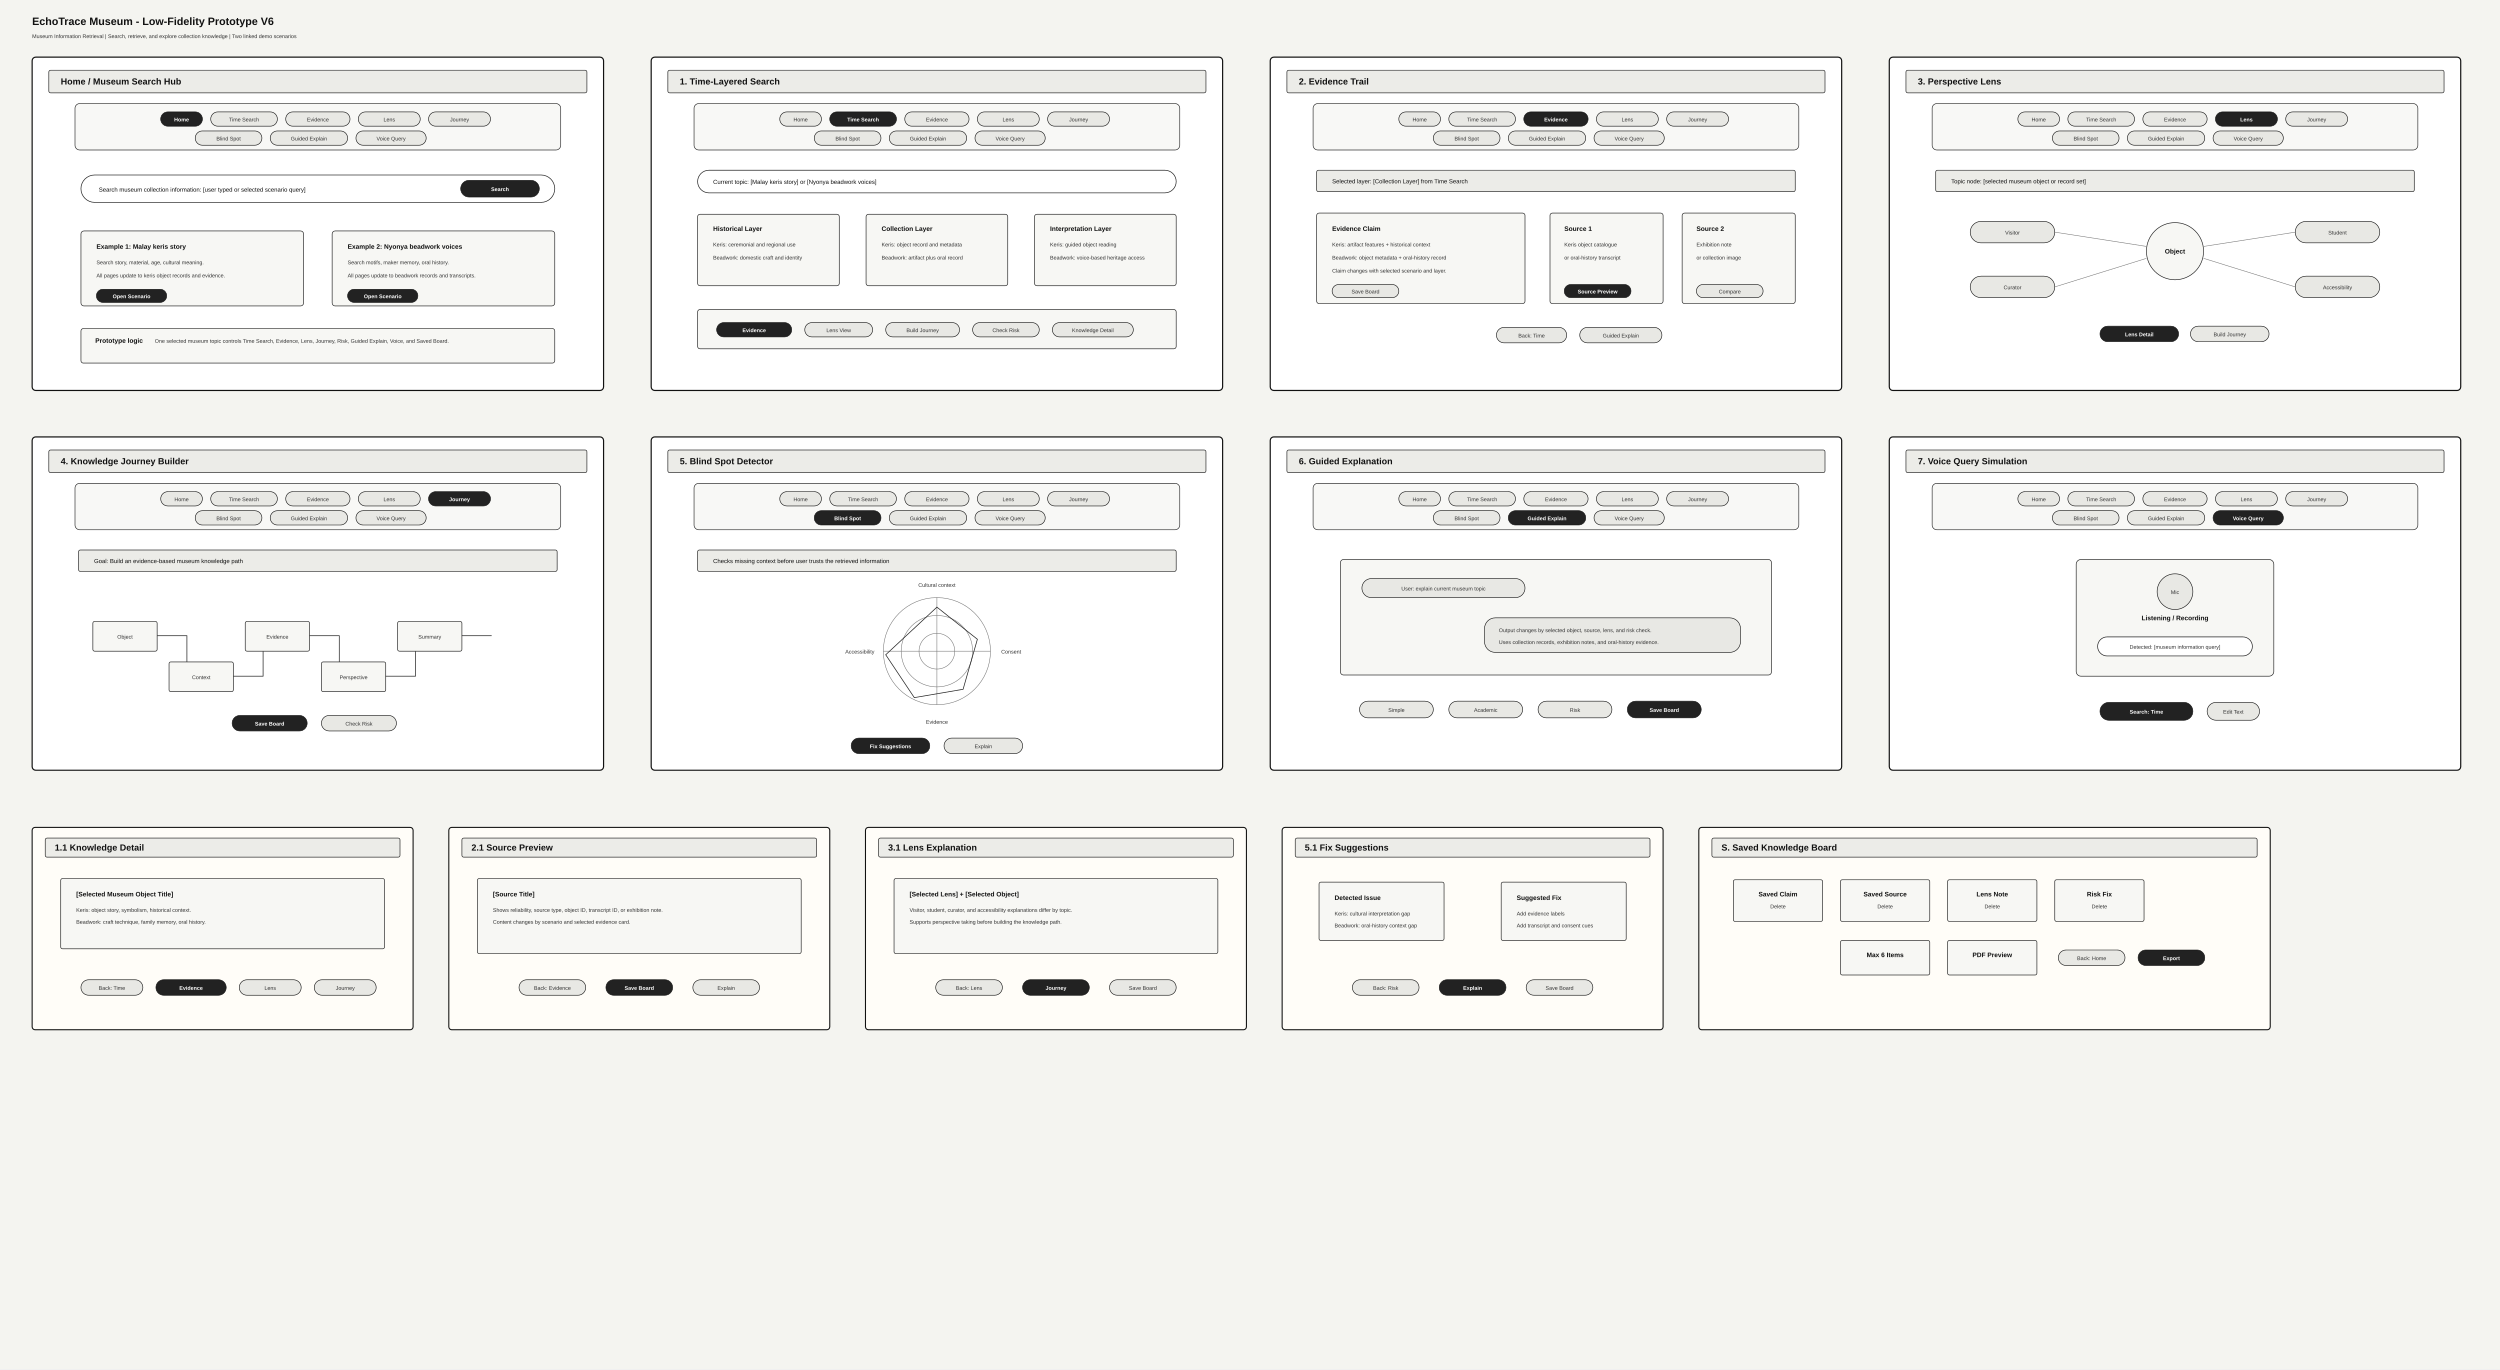
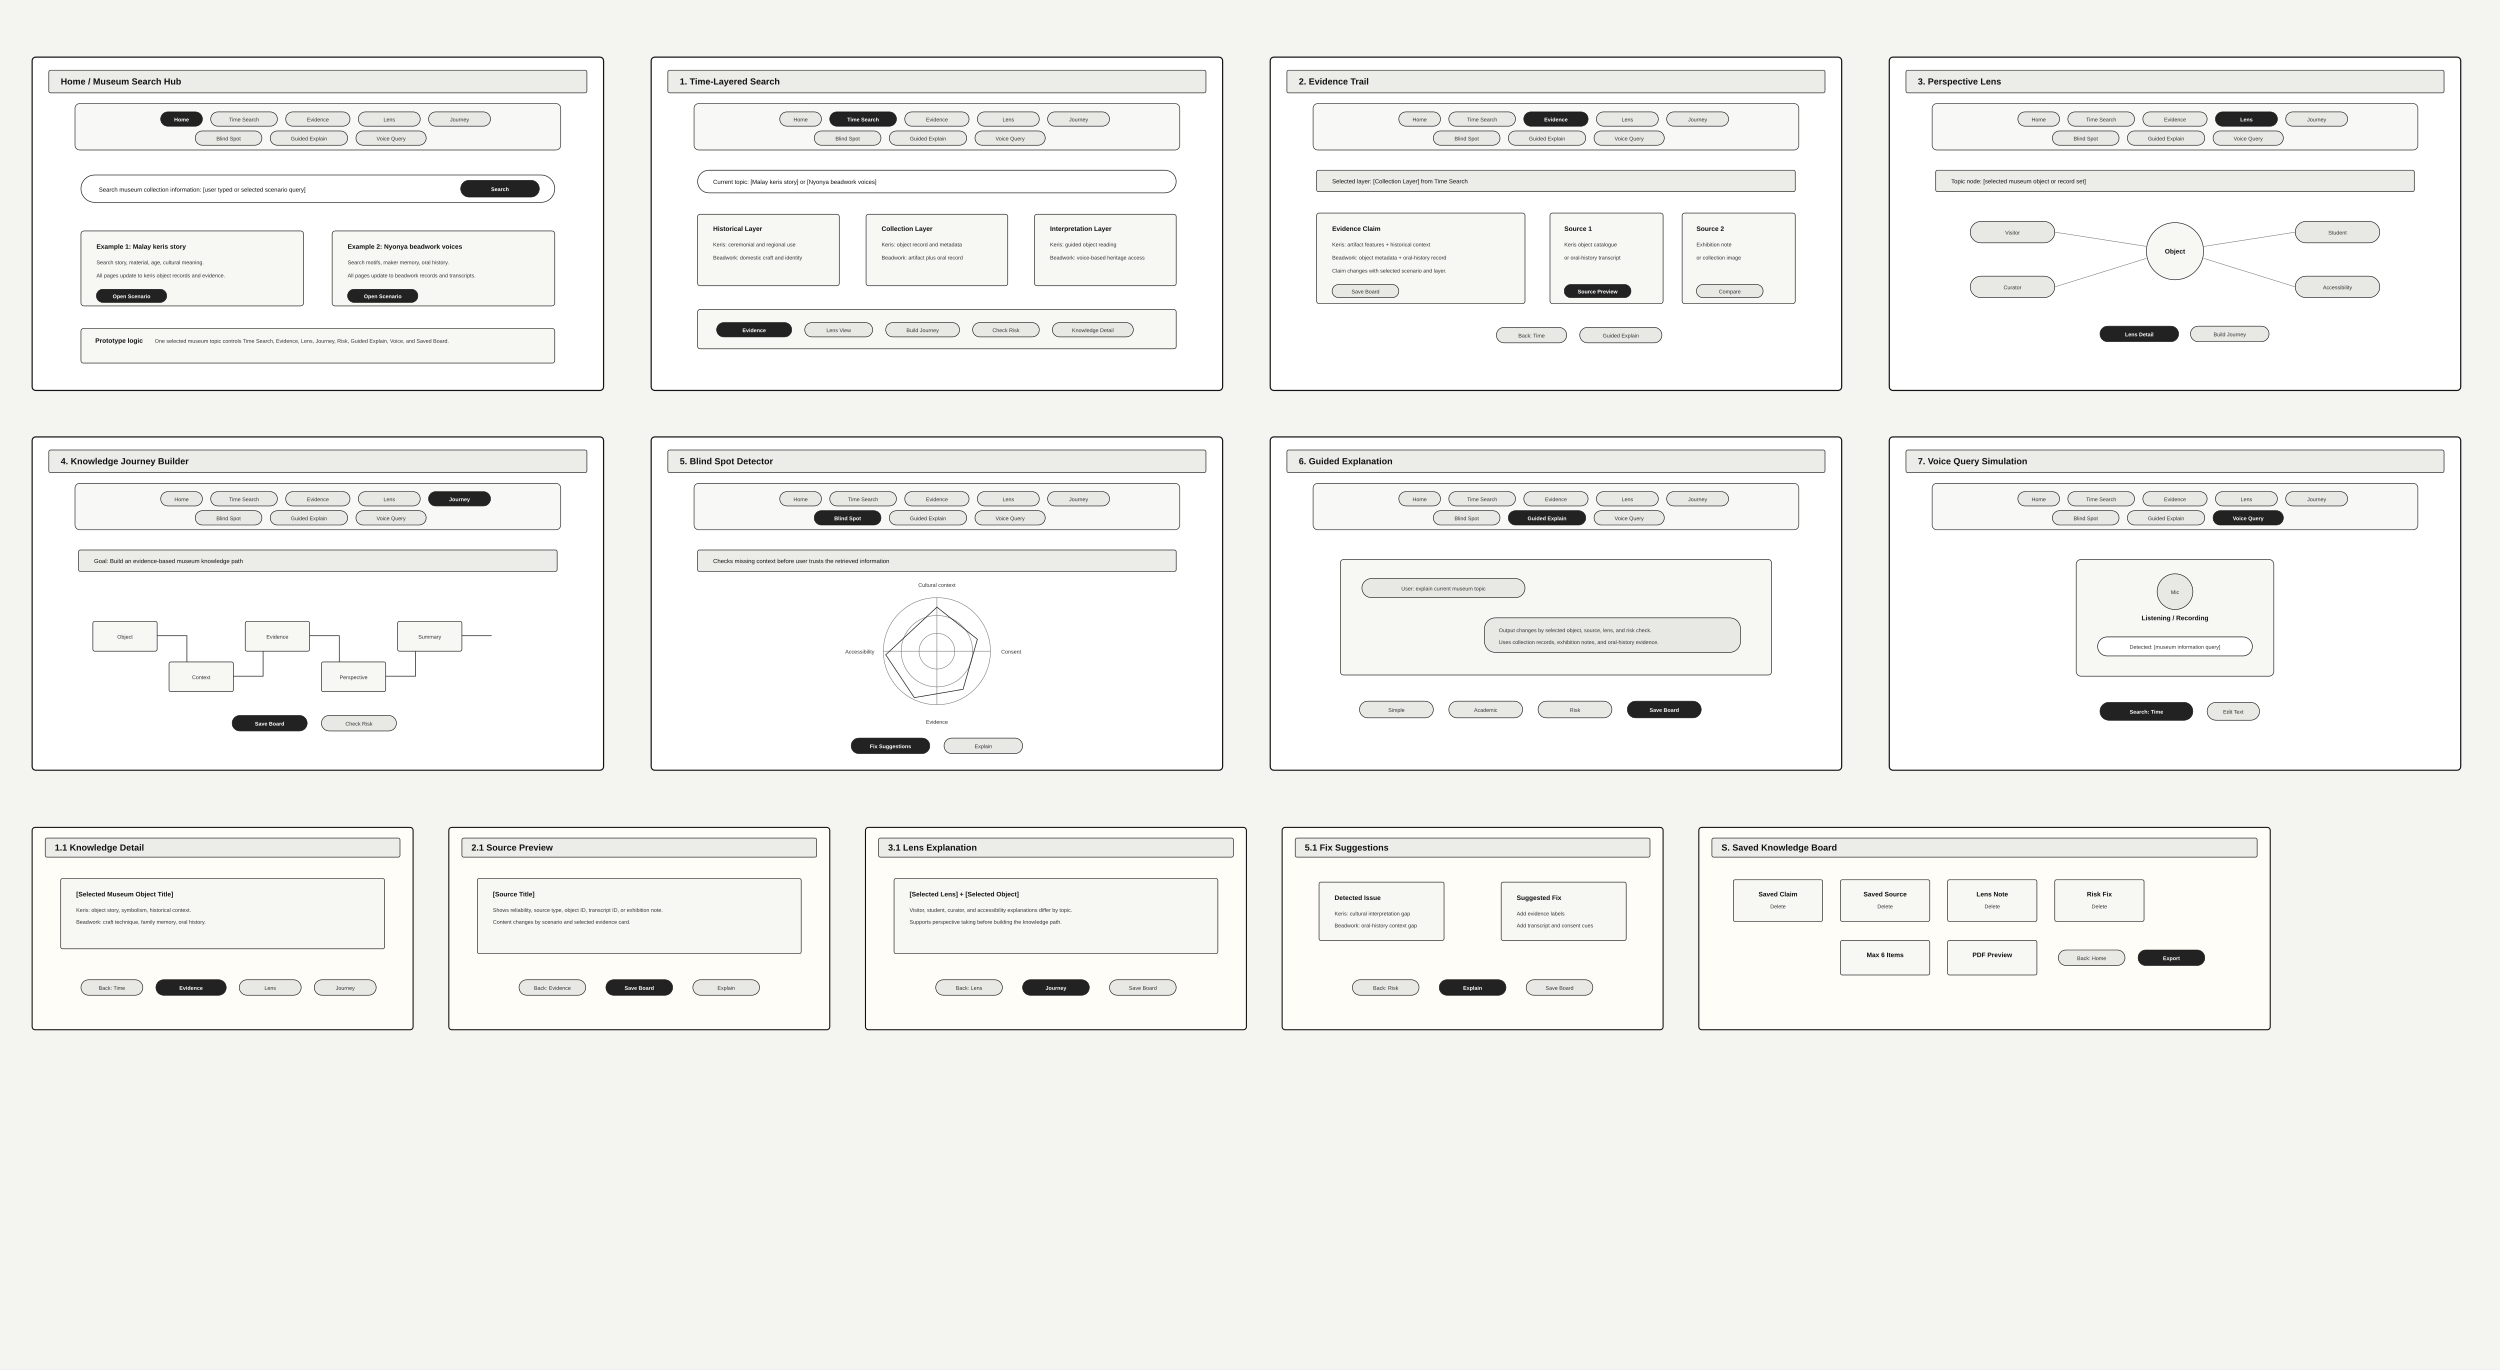
<svg xmlns="http://www.w3.org/2000/svg" width="4200" height="2300" viewBox="0 0 4200 2300">
  <style>
    .bg{fill:#f4f4f0}
    .frame{fill:#fff;stroke:#111;stroke-width:2}
    .subframe{fill:#fffdf8;stroke:#111;stroke-width:1.8}
    .header{fill:#ecece8;stroke:#222;stroke-width:1.1}
    .navbox{fill:#f8f8f6;stroke:#222;stroke-width:1.05}
    .card{fill:#f7f7f4;stroke:#222;stroke-width:1.1}
    .input{fill:#fff;stroke:#222;stroke-width:1.15}
    .primary{fill:#222;stroke:#111;stroke-width:1}
    .secondary{fill:#e8e8e4;stroke:#111;stroke-width:1}
    .line{stroke:#222;stroke-width:1.2;fill:none}
    .soft{stroke:#777;stroke-width:.9;fill:none}
    .title{font:700 18px Arial,sans-serif;fill:#111}
    .main{font:700 15px Arial,sans-serif;fill:#111}
    .h{font:700 11px Arial,sans-serif;fill:#111}
    .t{font:10px Arial,sans-serif;fill:#111}
    .tiny{font:9px Arial,sans-serif;fill:#333}
    .white{font:700 9px Arial,sans-serif;fill:#fff}
    .center{text-anchor:middle}
  </style>
  <rect class="bg" width="4200" height="2300" />
-   <text class="title" x="54" y="42">EchoTrace Museum - Low-Fidelity Prototype V6</text>
-   <text class="tiny" x="54" y="64">Museum Information Retrieval | Search, retrieve, and explore collection knowledge | Two linked demo scenarios</text>
  <g id="home" transform="translate(54,96)">
    <rect class="frame" width="960" height="560" rx="6" />
    <rect class="header" x="28" y="22" width="904" height="38" rx="3" />
    <text class="main" x="48" y="46">Home / Museum Search Hub</text>
    <rect class="navbox" x="72" y="78" width="816" height="78" rx="8" />
    <rect class="primary" x="216" y="92" width="70" height="24" rx="12" />
    <text class="white center" x="251" y="108">Home</text>
    <rect class="secondary" x="300" y="92" width="112" height="24" rx="12" />
    <text class="tiny center" x="356" y="108">Time Search</text>
    <rect class="secondary" x="426" y="92" width="108" height="24" rx="12" />
    <text class="tiny center" x="480" y="108">Evidence</text>
    <rect class="secondary" x="548" y="92" width="104" height="24" rx="12" />
    <text class="tiny center" x="600" y="108">Lens</text>
    <rect class="secondary" x="666" y="92" width="104" height="24" rx="12" />
    <text class="tiny center" x="718" y="108">Journey</text>
    <rect class="secondary" x="274" y="124" width="112" height="24" rx="12" />
    <text class="tiny center" x="330" y="140">Blind Spot</text>
    <rect class="secondary" x="400" y="124" width="130" height="24" rx="12" />
    <text class="tiny center" x="465" y="140">Guided Explain</text>
    <rect class="secondary" x="544" y="124" width="118" height="24" rx="12" />
    <text class="tiny center" x="603" y="140">Voice Query</text>
    <rect class="input" x="82" y="198" width="796" height="46" rx="23" />
    <text class="t" x="112" y="226">Search museum collection information: [user typed or selected scenario query]</text>
    <rect class="primary" x="720" y="207" width="132" height="28" rx="14" />
    <text class="white center" x="786" y="225">Search</text>
    <rect class="card" x="82" y="292" width="374" height="126" rx="5" />
    <text class="h" x="108" y="322">Example 1: Malay keris story</text>
    <text class="tiny" x="108" y="348">Search story, material, age, cultural meaning.</text>
    <text class="tiny" x="108" y="370">All pages update to keris object records and evidence.</text>
    <rect class="primary" x="108" y="390" width="118" height="22" rx="11" />
    <text class="white center" x="167" y="405">Open Scenario</text>
    <rect class="card" x="504" y="292" width="374" height="126" rx="5" />
    <text class="h" x="530" y="322">Example 2: Nyonya beadwork voices</text>
    <text class="tiny" x="530" y="348">Search motifs, maker memory, oral history.</text>
    <text class="tiny" x="530" y="370">All pages update to beadwork records and transcripts.</text>
    <rect class="primary" x="530" y="390" width="118" height="22" rx="11" />
    <text class="white center" x="589" y="405">Open Scenario</text>
    <rect class="card" x="82" y="456" width="796" height="58" rx="4" />
    <text class="h" x="106" y="480">Prototype logic</text>
    <text class="tiny" x="206" y="480">One selected museum topic controls Time Search, Evidence, Lens, Journey, Risk, Guided Explain, Voice, and Saved Board.</text>
  </g>
  <g id="time-search" transform="translate(1094,96)">
    <rect class="frame" width="960" height="560" rx="6" />
    <rect class="header" x="28" y="22" width="904" height="38" rx="3" />
    <text class="main" x="48" y="46">1. Time-Layered Search</text>
    <rect class="navbox" x="72" y="78" width="816" height="78" rx="8" />
    <rect class="secondary" x="216" y="92" width="70" height="24" rx="12" />
    <text class="tiny center" x="251" y="108">Home</text>
    <rect class="primary" x="300" y="92" width="112" height="24" rx="12" />
    <text class="white center" x="356" y="108">Time Search</text>
    <rect class="secondary" x="426" y="92" width="108" height="24" rx="12" />
    <text class="tiny center" x="480" y="108">Evidence</text>
    <rect class="secondary" x="548" y="92" width="104" height="24" rx="12" />
    <text class="tiny center" x="600" y="108">Lens</text>
    <rect class="secondary" x="666" y="92" width="104" height="24" rx="12" />
    <text class="tiny center" x="718" y="108">Journey</text>
    <rect class="secondary" x="274" y="124" width="112" height="24" rx="12" />
    <text class="tiny center" x="330" y="140">Blind Spot</text>
    <rect class="secondary" x="400" y="124" width="130" height="24" rx="12" />
    <text class="tiny center" x="465" y="140">Guided Explain</text>
    <rect class="secondary" x="544" y="124" width="118" height="24" rx="12" />
    <text class="tiny center" x="603" y="140">Voice Query</text>
    <rect class="input" x="78" y="190" width="804" height="38" rx="19" />
    <text class="t" x="104" y="213">Current topic: [Malay keris story] or [Nyonya beadwork voices]</text>
    <rect class="card" x="78" y="264" width="238" height="120" rx="4" />
    <text class="h" x="104" y="292">Historical Layer</text>
    <text class="tiny" x="104" y="318">Keris: ceremonial and regional use</text>
    <text class="tiny" x="104" y="340">Beadwork: domestic craft and identity</text>
    <rect class="card" x="361" y="264" width="238" height="120" rx="4" />
    <text class="h" x="387" y="292">Collection Layer</text>
    <text class="tiny" x="387" y="318">Keris: object record and metadata</text>
    <text class="tiny" x="387" y="340">Beadwork: artifact plus oral record</text>
    <rect class="card" x="644" y="264" width="238" height="120" rx="4" />
    <text class="h" x="670" y="292">Interpretation Layer</text>
    <text class="tiny" x="670" y="318">Keris: guided object reading</text>
    <text class="tiny" x="670" y="340">Beadwork: voice-based heritage access</text>
    <rect class="card" x="78" y="424" width="804" height="66" rx="4" />
    <rect class="primary" x="110" y="446" width="126" height="24" rx="12" />
    <text class="white center" x="173" y="462">Evidence</text>
    <rect class="secondary" x="258" y="446" width="114" height="24" rx="12" />
    <text class="tiny center" x="315" y="462">Lens View</text>
    <rect class="secondary" x="394" y="446" width="124" height="24" rx="12" />
    <text class="tiny center" x="456" y="462">Build Journey</text>
    <rect class="secondary" x="540" y="446" width="112" height="24" rx="12" />
    <text class="tiny center" x="596" y="462">Check Risk</text>
    <rect class="secondary" x="674" y="446" width="136" height="24" rx="12" />
    <text class="tiny center" x="742" y="462">Knowledge Detail</text>
  </g>
  <g id="evidence" transform="translate(2134,96)">
    <rect class="frame" width="960" height="560" rx="6" />
    <rect class="header" x="28" y="22" width="904" height="38" rx="3" />
    <text class="main" x="48" y="46">2. Evidence Trail</text>
    <rect class="navbox" x="72" y="78" width="816" height="78" rx="8" />
    <rect class="secondary" x="216" y="92" width="70" height="24" rx="12" />
    <text class="tiny center" x="251" y="108">Home</text>
    <rect class="secondary" x="300" y="92" width="112" height="24" rx="12" />
    <text class="tiny center" x="356" y="108">Time Search</text>
    <rect class="primary" x="426" y="92" width="108" height="24" rx="12" />
    <text class="white center" x="480" y="108">Evidence</text>
    <rect class="secondary" x="548" y="92" width="104" height="24" rx="12" />
    <text class="tiny center" x="600" y="108">Lens</text>
    <rect class="secondary" x="666" y="92" width="104" height="24" rx="12" />
    <text class="tiny center" x="718" y="108">Journey</text>
    <rect class="secondary" x="274" y="124" width="112" height="24" rx="12" />
    <text class="tiny center" x="330" y="140">Blind Spot</text>
    <rect class="secondary" x="400" y="124" width="130" height="24" rx="12" />
    <text class="tiny center" x="465" y="140">Guided Explain</text>
    <rect class="secondary" x="544" y="124" width="118" height="24" rx="12" />
    <text class="tiny center" x="603" y="140">Voice Query</text>
    <rect class="header" x="78" y="190" width="804" height="36" rx="3" />
    <text class="t" x="104" y="212">Selected layer: [Collection Layer] from Time Search</text>
    <rect class="card" x="78" y="262" width="350" height="152" rx="4" />
    <text class="h" x="104" y="292">Evidence Claim</text>
    <text class="tiny" x="104" y="318">Keris: artifact features + historical context</text>
    <text class="tiny" x="104" y="340">Beadwork: object metadata + oral-history record</text>
    <text class="tiny" x="104" y="362">Claim changes with selected scenario and layer.</text>
    <rect class="secondary" x="104" y="382" width="112" height="22" rx="11" />
    <text class="tiny center" x="160" y="397">Save Board</text>
    <rect class="card" x="470" y="262" width="190" height="152" rx="4" />
    <text class="h" x="494" y="292">Source 1</text>
    <text class="tiny" x="494" y="318">Keris object catalogue</text>
    <text class="tiny" x="494" y="340">or oral-history transcript</text>
    <rect class="primary" x="494" y="382" width="112" height="22" rx="11" />
    <text class="white center" x="550" y="397">Source Preview</text>
    <rect class="card" x="692" y="262" width="190" height="152" rx="4" />
    <text class="h" x="716" y="292">Source 2</text>
    <text class="tiny" x="716" y="318">Exhibition note</text>
    <text class="tiny" x="716" y="340">or collection image</text>
    <rect class="secondary" x="716" y="382" width="112" height="22" rx="11" />
    <text class="tiny center" x="772" y="397">Compare</text>
    <rect class="secondary" x="380" y="454" width="118" height="26" rx="13" />
    <text class="tiny center" x="439" y="471">Back: Time</text>
    <rect class="secondary" x="520" y="454" width="138" height="26" rx="13" />
    <text class="tiny center" x="589" y="471">Guided Explain</text>
  </g>
  <g id="lens" transform="translate(3174,96)">
    <rect class="frame" width="960" height="560" rx="6" />
    <rect class="header" x="28" y="22" width="904" height="38" rx="3" />
    <text class="main" x="48" y="46">3. Perspective Lens</text>
    <rect class="navbox" x="72" y="78" width="816" height="78" rx="8" />
    <rect class="secondary" x="216" y="92" width="70" height="24" rx="12" />
    <text class="tiny center" x="251" y="108">Home</text>
    <rect class="secondary" x="300" y="92" width="112" height="24" rx="12" />
    <text class="tiny center" x="356" y="108">Time Search</text>
    <rect class="secondary" x="426" y="92" width="108" height="24" rx="12" />
    <text class="tiny center" x="480" y="108">Evidence</text>
    <rect class="primary" x="548" y="92" width="104" height="24" rx="12" />
    <text class="white center" x="600" y="108">Lens</text>
    <rect class="secondary" x="666" y="92" width="104" height="24" rx="12" />
    <text class="tiny center" x="718" y="108">Journey</text>
    <rect class="secondary" x="274" y="124" width="112" height="24" rx="12" />
    <text class="tiny center" x="330" y="140">Blind Spot</text>
    <rect class="secondary" x="400" y="124" width="130" height="24" rx="12" />
    <text class="tiny center" x="465" y="140">Guided Explain</text>
    <rect class="secondary" x="544" y="124" width="118" height="24" rx="12" />
    <text class="tiny center" x="603" y="140">Voice Query</text>
    <rect class="header" x="78" y="190" width="804" height="36" rx="3" />
    <text class="t" x="104" y="212">Topic node: [selected museum object or record set]</text>
    <circle class="card" cx="480" cy="326" r="48" />
    <text class="h center" x="480" y="330">Object</text>
    <rect class="secondary" x="136" y="276" width="142" height="36" rx="18" />
    <text class="tiny center" x="207" y="298">Visitor</text>
    <rect class="secondary" x="682" y="276" width="142" height="36" rx="18" />
    <text class="tiny center" x="753" y="298">Student</text>
    <rect class="secondary" x="136" y="368" width="142" height="36" rx="18" />
    <text class="tiny center" x="207" y="390">Curator</text>
    <rect class="secondary" x="682" y="368" width="142" height="36" rx="18" />
    <text class="tiny center" x="753" y="390">Accessibility</text>
    <line class="soft" x1="278" y1="294" x2="432" y2="318" />
    <line class="soft" x1="682" y1="294" x2="528" y2="318" />
    <line class="soft" x1="278" y1="386" x2="432" y2="338" />
    <line class="soft" x1="682" y1="386" x2="528" y2="338" />
    <rect class="primary" x="354" y="452" width="132" height="26" rx="13" />
    <text class="white center" x="420" y="469">Lens Detail</text>
    <rect class="secondary" x="506" y="452" width="132" height="26" rx="13" />
    <text class="tiny center" x="572" y="469">Build Journey</text>
  </g>
  <g id="journey" transform="translate(54,734)">
    <rect class="frame" width="960" height="560" rx="6" />
    <rect class="header" x="28" y="22" width="904" height="38" rx="3" />
    <text class="main" x="48" y="46">4. Knowledge Journey Builder</text>
    <rect class="navbox" x="72" y="78" width="816" height="78" rx="8" />
    <rect class="secondary" x="216" y="92" width="70" height="24" rx="12" />
    <text class="tiny center" x="251" y="108">Home</text>
    <rect class="secondary" x="300" y="92" width="112" height="24" rx="12" />
    <text class="tiny center" x="356" y="108">Time Search</text>
    <rect class="secondary" x="426" y="92" width="108" height="24" rx="12" />
    <text class="tiny center" x="480" y="108">Evidence</text>
    <rect class="secondary" x="548" y="92" width="104" height="24" rx="12" />
    <text class="tiny center" x="600" y="108">Lens</text>
    <rect class="primary" x="666" y="92" width="104" height="24" rx="12" />
    <text class="white center" x="718" y="108">Journey</text>
    <rect class="secondary" x="274" y="124" width="112" height="24" rx="12" />
    <text class="tiny center" x="330" y="140">Blind Spot</text>
    <rect class="secondary" x="400" y="124" width="130" height="24" rx="12" />
    <text class="tiny center" x="465" y="140">Guided Explain</text>
    <rect class="secondary" x="544" y="124" width="118" height="24" rx="12" />
    <text class="tiny center" x="603" y="140">Voice Query</text>
    <rect class="header" x="78" y="190" width="804" height="36" rx="3" />
    <text class="t" x="104" y="212">Goal: Build an evidence-based museum knowledge path</text>
    <path class="line" d="M132 334 H260 V402 H388 V334 H516 V402 H644 V334 H772" />
    <rect class="card" x="102" y="310" width="108" height="50" rx="3" />
    <text class="tiny center" x="156" y="339">Object</text>
    <rect class="card" x="230" y="378" width="108" height="50" rx="3" />
    <text class="tiny center" x="284" y="407">Context</text>
    <rect class="card" x="358" y="310" width="108" height="50" rx="3" />
    <text class="tiny center" x="412" y="339">Evidence</text>
    <rect class="card" x="486" y="378" width="108" height="50" rx="3" />
    <text class="tiny center" x="540" y="407">Perspective</text>
    <rect class="card" x="614" y="310" width="108" height="50" rx="3" />
    <text class="tiny center" x="668" y="339">Summary</text>
    <rect class="primary" x="336" y="468" width="126" height="26" rx="13" />
    <text class="white center" x="399" y="485">Save Board</text>
    <rect class="secondary" x="486" y="468" width="126" height="26" rx="13" />
    <text class="tiny center" x="549" y="485">Check Risk</text>
  </g>
  <g id="blind" transform="translate(1094,734)">
    <rect class="frame" width="960" height="560" rx="6" />
    <rect class="header" x="28" y="22" width="904" height="38" rx="3" />
    <text class="main" x="48" y="46">5. Blind Spot Detector</text>
    <rect class="navbox" x="72" y="78" width="816" height="78" rx="8" />
    <rect class="secondary" x="216" y="92" width="70" height="24" rx="12" />
    <text class="tiny center" x="251" y="108">Home</text>
    <rect class="secondary" x="300" y="92" width="112" height="24" rx="12" />
    <text class="tiny center" x="356" y="108">Time Search</text>
    <rect class="secondary" x="426" y="92" width="108" height="24" rx="12" />
    <text class="tiny center" x="480" y="108">Evidence</text>
    <rect class="secondary" x="548" y="92" width="104" height="24" rx="12" />
    <text class="tiny center" x="600" y="108">Lens</text>
    <rect class="secondary" x="666" y="92" width="104" height="24" rx="12" />
    <text class="tiny center" x="718" y="108">Journey</text>
    <rect class="primary" x="274" y="124" width="112" height="24" rx="12" />
    <text class="white center" x="330" y="140">Blind Spot</text>
    <rect class="secondary" x="400" y="124" width="130" height="24" rx="12" />
    <text class="tiny center" x="465" y="140">Guided Explain</text>
    <rect class="secondary" x="544" y="124" width="118" height="24" rx="12" />
    <text class="tiny center" x="603" y="140">Voice Query</text>
    <rect class="header" x="78" y="190" width="804" height="36" rx="3" />
    <text class="t" x="104" y="212">Checks missing context before user trusts the retrieved information</text>
    <circle class="soft" cx="480" cy="360" r="30" />
    <circle class="soft" cx="480" cy="360" r="60" />
    <circle class="soft" cx="480" cy="360" r="90" />
    <line class="soft" x1="480" y1="270" x2="480" y2="450" />
    <line class="soft" x1="390" y1="360" x2="570" y2="360" />
    <path class="line" d="M480 286 L548 340 L524 424 L442 438 L394 366 Z" />
    <text class="tiny center" x="480" y="252">Cultural context</text>
    <text class="tiny" x="588" y="364">Consent</text>
    <text class="tiny center" x="480" y="482">Evidence</text>
    <text class="tiny" x="326" y="364">Accessibility</text>
    <rect class="primary" x="336" y="506" width="132" height="26" rx="13" />
    <text class="white center" x="402" y="523">Fix Suggestions</text>
    <rect class="secondary" x="492" y="506" width="132" height="26" rx="13" />
    <text class="tiny center" x="558" y="523">Explain</text>
  </g>
  <g id="explain" transform="translate(2134,734)">
    <rect class="frame" width="960" height="560" rx="6" />
    <rect class="header" x="28" y="22" width="904" height="38" rx="3" />
    <text class="main" x="48" y="46">6. Guided Explanation</text>
    <rect class="navbox" x="72" y="78" width="816" height="78" rx="8" />
    <rect class="secondary" x="216" y="92" width="70" height="24" rx="12" />
    <text class="tiny center" x="251" y="108">Home</text>
    <rect class="secondary" x="300" y="92" width="112" height="24" rx="12" />
    <text class="tiny center" x="356" y="108">Time Search</text>
    <rect class="secondary" x="426" y="92" width="108" height="24" rx="12" />
    <text class="tiny center" x="480" y="108">Evidence</text>
    <rect class="secondary" x="548" y="92" width="104" height="24" rx="12" />
    <text class="tiny center" x="600" y="108">Lens</text>
    <rect class="secondary" x="666" y="92" width="104" height="24" rx="12" />
    <text class="tiny center" x="718" y="108">Journey</text>
    <rect class="secondary" x="274" y="124" width="112" height="24" rx="12" />
    <text class="tiny center" x="330" y="140">Blind Spot</text>
    <rect class="primary" x="400" y="124" width="130" height="24" rx="12" />
    <text class="white center" x="465" y="140">Guided Explain</text>
    <rect class="secondary" x="544" y="124" width="118" height="24" rx="12" />
    <text class="tiny center" x="603" y="140">Voice Query</text>
    <rect class="card" x="118" y="206" width="724" height="194" rx="5" />
    <rect class="secondary" x="154" y="238" width="274" height="32" rx="16" />
    <text class="tiny center" x="291" y="258">User: explain current museum topic</text>
    <rect class="secondary" x="360" y="304" width="430" height="58" rx="18" />
    <text class="tiny" x="384" y="328">Output changes by selected object, source, lens, and risk check.</text>
    <text class="tiny" x="384" y="348">Uses collection records, exhibition notes, and oral-history evidence.</text>
    <rect class="secondary" x="150" y="444" width="124" height="28" rx="14" />
    <text class="tiny center" x="212" y="462">Simple</text>
    <rect class="secondary" x="300" y="444" width="124" height="28" rx="14" />
    <text class="tiny center" x="362" y="462">Academic</text>
    <rect class="secondary" x="450" y="444" width="124" height="28" rx="14" />
    <text class="tiny center" x="512" y="462">Risk</text>
    <rect class="primary" x="600" y="444" width="124" height="28" rx="14" />
    <text class="white center" x="662" y="462">Save Board</text>
  </g>
  <g id="voice" transform="translate(3174,734)">
    <rect class="frame" width="960" height="560" rx="6" />
    <rect class="header" x="28" y="22" width="904" height="38" rx="3" />
    <text class="main" x="48" y="46">7. Voice Query Simulation</text>
    <rect class="navbox" x="72" y="78" width="816" height="78" rx="8" />
    <rect class="secondary" x="216" y="92" width="70" height="24" rx="12" />
    <text class="tiny center" x="251" y="108">Home</text>
    <rect class="secondary" x="300" y="92" width="112" height="24" rx="12" />
    <text class="tiny center" x="356" y="108">Time Search</text>
    <rect class="secondary" x="426" y="92" width="108" height="24" rx="12" />
    <text class="tiny center" x="480" y="108">Evidence</text>
    <rect class="secondary" x="548" y="92" width="104" height="24" rx="12" />
    <text class="tiny center" x="600" y="108">Lens</text>
    <rect class="secondary" x="666" y="92" width="104" height="24" rx="12" />
    <text class="tiny center" x="718" y="108">Journey</text>
    <rect class="secondary" x="274" y="124" width="112" height="24" rx="12" />
    <text class="tiny center" x="330" y="140">Blind Spot</text>
    <rect class="secondary" x="400" y="124" width="130" height="24" rx="12" />
    <text class="tiny center" x="465" y="140">Guided Explain</text>
    <rect class="primary" x="544" y="124" width="118" height="24" rx="12" />
    <text class="white center" x="603" y="140">Voice Query</text>
    <rect class="card" x="314" y="206" width="332" height="196" rx="8" />
    <circle class="secondary" cx="480" cy="260" r="30" />
    <text class="tiny center" x="480" y="264">Mic</text>
    <text class="h center" x="480" y="308">Listening / Recording</text>
    <rect class="input" x="350" y="336" width="260" height="32" rx="16" />
    <text class="tiny center" x="480" y="356">Detected: [museum information query]</text>
    <rect class="primary" x="354" y="446" width="156" height="30" rx="15" />
    <text class="white center" x="432" y="465">Search: Time</text>
    <rect class="secondary" x="534" y="446" width="88" height="30" rx="15" />
    <text class="tiny center" x="578" y="465">Edit Text</text>
  </g>
  <g id="support-detail" transform="translate(54,1390)">
    <rect class="subframe" width="640" height="340" rx="5" />
    <rect class="header" x="22" y="18" width="596" height="32" rx="3" />
    <text class="main" x="38" y="39">1.1 Knowledge Detail</text>
    <rect class="card" x="48" y="86" width="544" height="118" rx="3" />
    <text class="h" x="74" y="116">[Selected Museum Object Title]</text>
    <text class="tiny" x="74" y="142">Keris: object story, symbolism, historical context.</text>
    <text class="tiny" x="74" y="162">Beadwork: craft technique, family memory, oral history.</text>
    <rect class="secondary" x="82" y="256" width="104" height="26" rx="13" />
    <text class="tiny center" x="134" y="273">Back: Time</text>
    <rect class="primary" x="208" y="256" width="118" height="26" rx="13" />
    <text class="white center" x="267" y="273">Evidence</text>
    <rect class="secondary" x="348" y="256" width="104" height="26" rx="13" />
    <text class="tiny center" x="400" y="273">Lens</text>
    <rect class="secondary" x="474" y="256" width="104" height="26" rx="13" />
    <text class="tiny center" x="526" y="273">Journey</text>
  </g>
  <g id="support-source" transform="translate(754,1390)">
    <rect class="subframe" width="640" height="340" rx="5" />
    <rect class="header" x="22" y="18" width="596" height="32" rx="3" />
    <text class="main" x="38" y="39">2.1 Source Preview</text>
    <rect class="card" x="48" y="86" width="544" height="126" rx="3" />
    <text class="h" x="74" y="116">[Source Title]</text>
    <text class="tiny" x="74" y="142">Shows reliability, source type, object ID, transcript ID, or exhibition note.</text>
    <text class="tiny" x="74" y="162">Content changes by scenario and selected evidence card.</text>
    <rect class="secondary" x="118" y="256" width="112" height="26" rx="13" />
    <text class="tiny center" x="174" y="273">Back: Evidence</text>
    <rect class="primary" x="264" y="256" width="112" height="26" rx="13" />
    <text class="white center" x="320" y="273">Save Board</text>
    <rect class="secondary" x="410" y="256" width="112" height="26" rx="13" />
    <text class="tiny center" x="466" y="273">Explain</text>
  </g>
  <g id="support-lens" transform="translate(1454,1390)">
    <rect class="subframe" width="640" height="340" rx="5" />
    <rect class="header" x="22" y="18" width="596" height="32" rx="3" />
    <text class="main" x="38" y="39">3.1 Lens Explanation</text>
    <rect class="card" x="48" y="86" width="544" height="126" rx="3" />
    <text class="h" x="74" y="116">[Selected Lens] + [Selected Object]</text>
    <text class="tiny" x="74" y="142">Visitor, student, curator, and accessibility explanations differ by topic.</text>
    <text class="tiny" x="74" y="162">Supports perspective taking before building the knowledge path.</text>
    <rect class="secondary" x="118" y="256" width="112" height="26" rx="13" />
    <text class="tiny center" x="174" y="273">Back: Lens</text>
    <rect class="primary" x="264" y="256" width="112" height="26" rx="13" />
    <text class="white center" x="320" y="273">Journey</text>
    <rect class="secondary" x="410" y="256" width="112" height="26" rx="13" />
    <text class="tiny center" x="466" y="273">Save Board</text>
  </g>
  <g id="support-fix" transform="translate(2154,1390)">
    <rect class="subframe" width="640" height="340" rx="5" />
    <rect class="header" x="22" y="18" width="596" height="32" rx="3" />
    <text class="main" x="38" y="39">5.1 Fix Suggestions</text>
    <rect class="card" x="62" y="92" width="210" height="98" rx="3" />
    <text class="h" x="88" y="122">Detected Issue</text>
    <text class="tiny" x="88" y="148">Keris: cultural interpretation gap</text>
    <text class="tiny" x="88" y="168">Beadwork: oral-history context gap</text>
    <rect class="card" x="368" y="92" width="210" height="98" rx="3" />
    <text class="h" x="394" y="122">Suggested Fix</text>
    <text class="tiny" x="394" y="148">Add evidence labels</text>
    <text class="tiny" x="394" y="168">Add transcript and consent cues</text>
    <rect class="secondary" x="118" y="256" width="112" height="26" rx="13" />
    <text class="tiny center" x="174" y="273">Back: Risk</text>
    <rect class="primary" x="264" y="256" width="112" height="26" rx="13" />
    <text class="white center" x="320" y="273">Explain</text>
    <rect class="secondary" x="410" y="256" width="112" height="26" rx="13" />
    <text class="tiny center" x="466" y="273">Save Board</text>
  </g>
  <g id="saved-board" transform="translate(2854,1390)">
    <rect class="subframe" width="960" height="340" rx="5" />
    <rect class="header" x="22" y="18" width="916" height="32" rx="3" />
    <text class="main" x="38" y="39">S. Saved Knowledge Board</text>
    <rect class="card" x="58" y="88" width="150" height="70" rx="3" />
    <text class="h center" x="133" y="116">Saved Claim</text>
    <text class="tiny center" x="133" y="136">Delete</text>
    <rect class="card" x="238" y="88" width="150" height="70" rx="3" />
    <text class="h center" x="313" y="116">Saved Source</text>
    <text class="tiny center" x="313" y="136">Delete</text>
    <rect class="card" x="418" y="88" width="150" height="70" rx="3" />
    <text class="h center" x="493" y="116">Lens Note</text>
    <text class="tiny center" x="493" y="136">Delete</text>
    <rect class="card" x="598" y="88" width="150" height="70" rx="3" />
    <text class="h center" x="673" y="116">Risk Fix</text>
    <text class="tiny center" x="673" y="136">Delete</text>
    <rect class="card" x="238" y="190" width="150" height="58" rx="3" />
    <text class="h center" x="313" y="218">Max 6 Items</text>
    <rect class="card" x="418" y="190" width="150" height="58" rx="3" />
    <text class="h center" x="493" y="218">PDF Preview</text>
    <rect class="secondary" x="604" y="206" width="112" height="26" rx="13" />
    <text class="tiny center" x="660" y="223">Back: Home</text>
    <rect class="primary" x="738" y="206" width="112" height="26" rx="13" />
    <text class="white center" x="794" y="223">Export</text>
  </g>
</svg>
